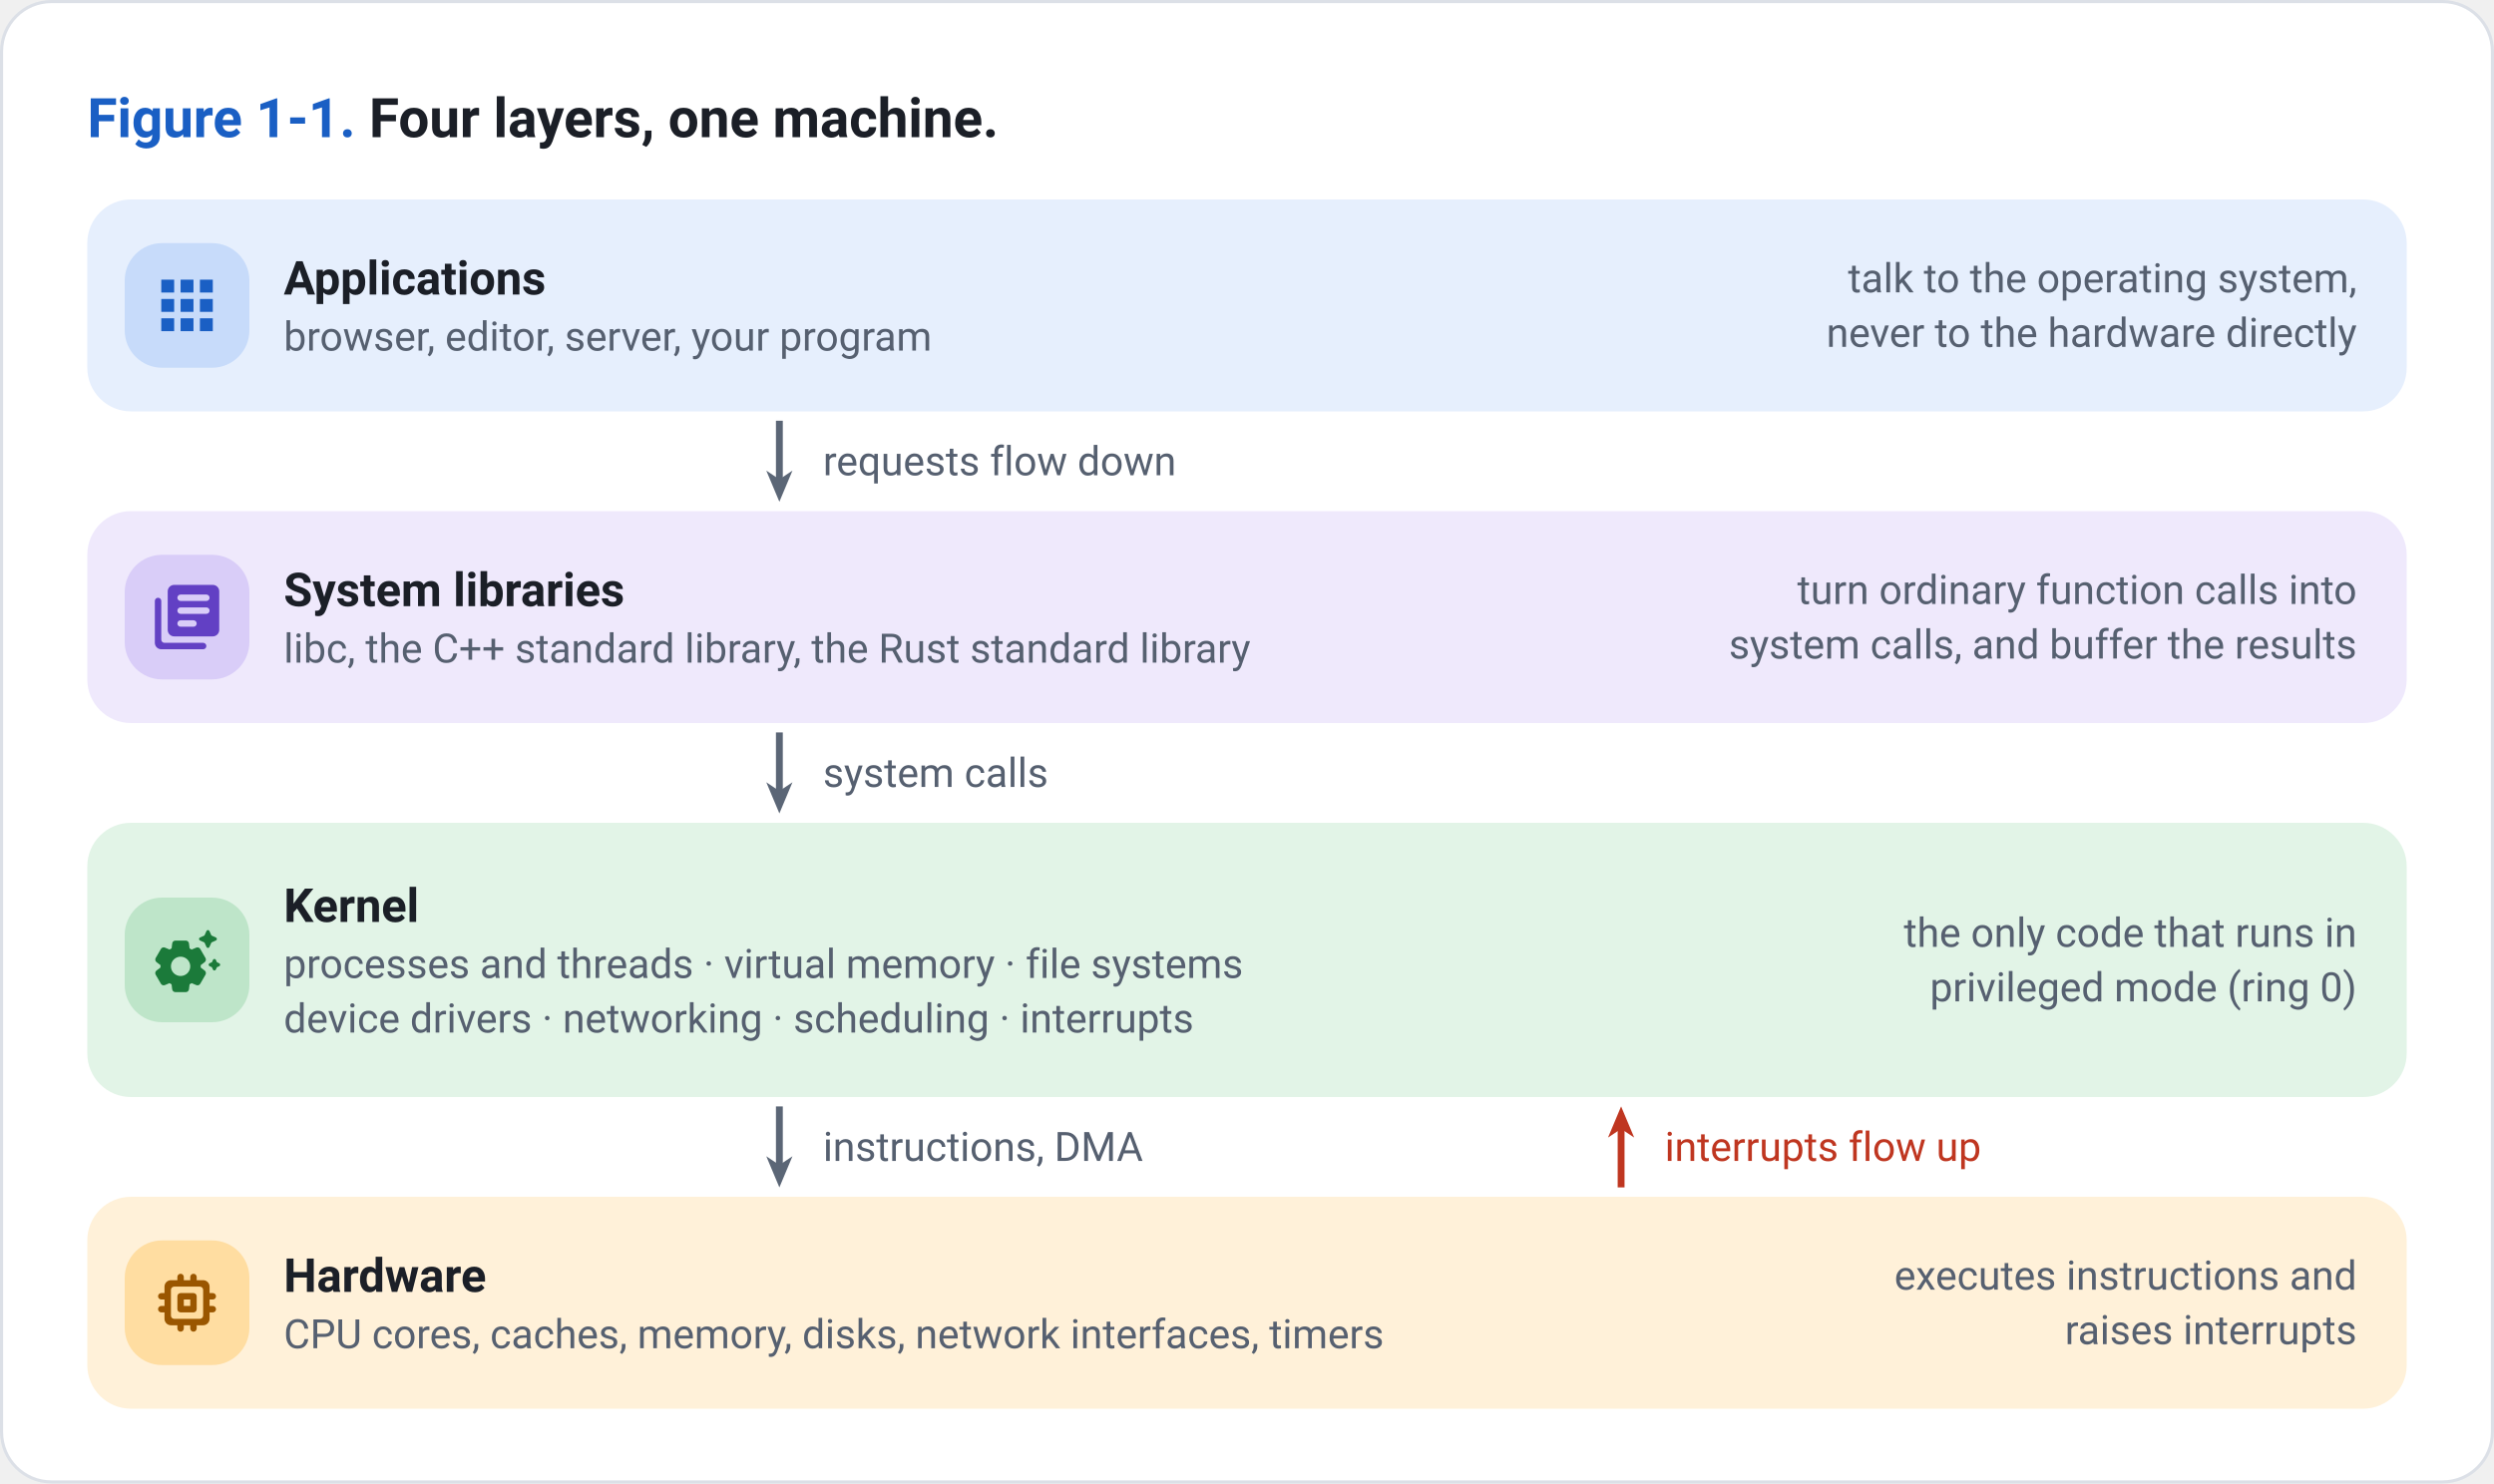
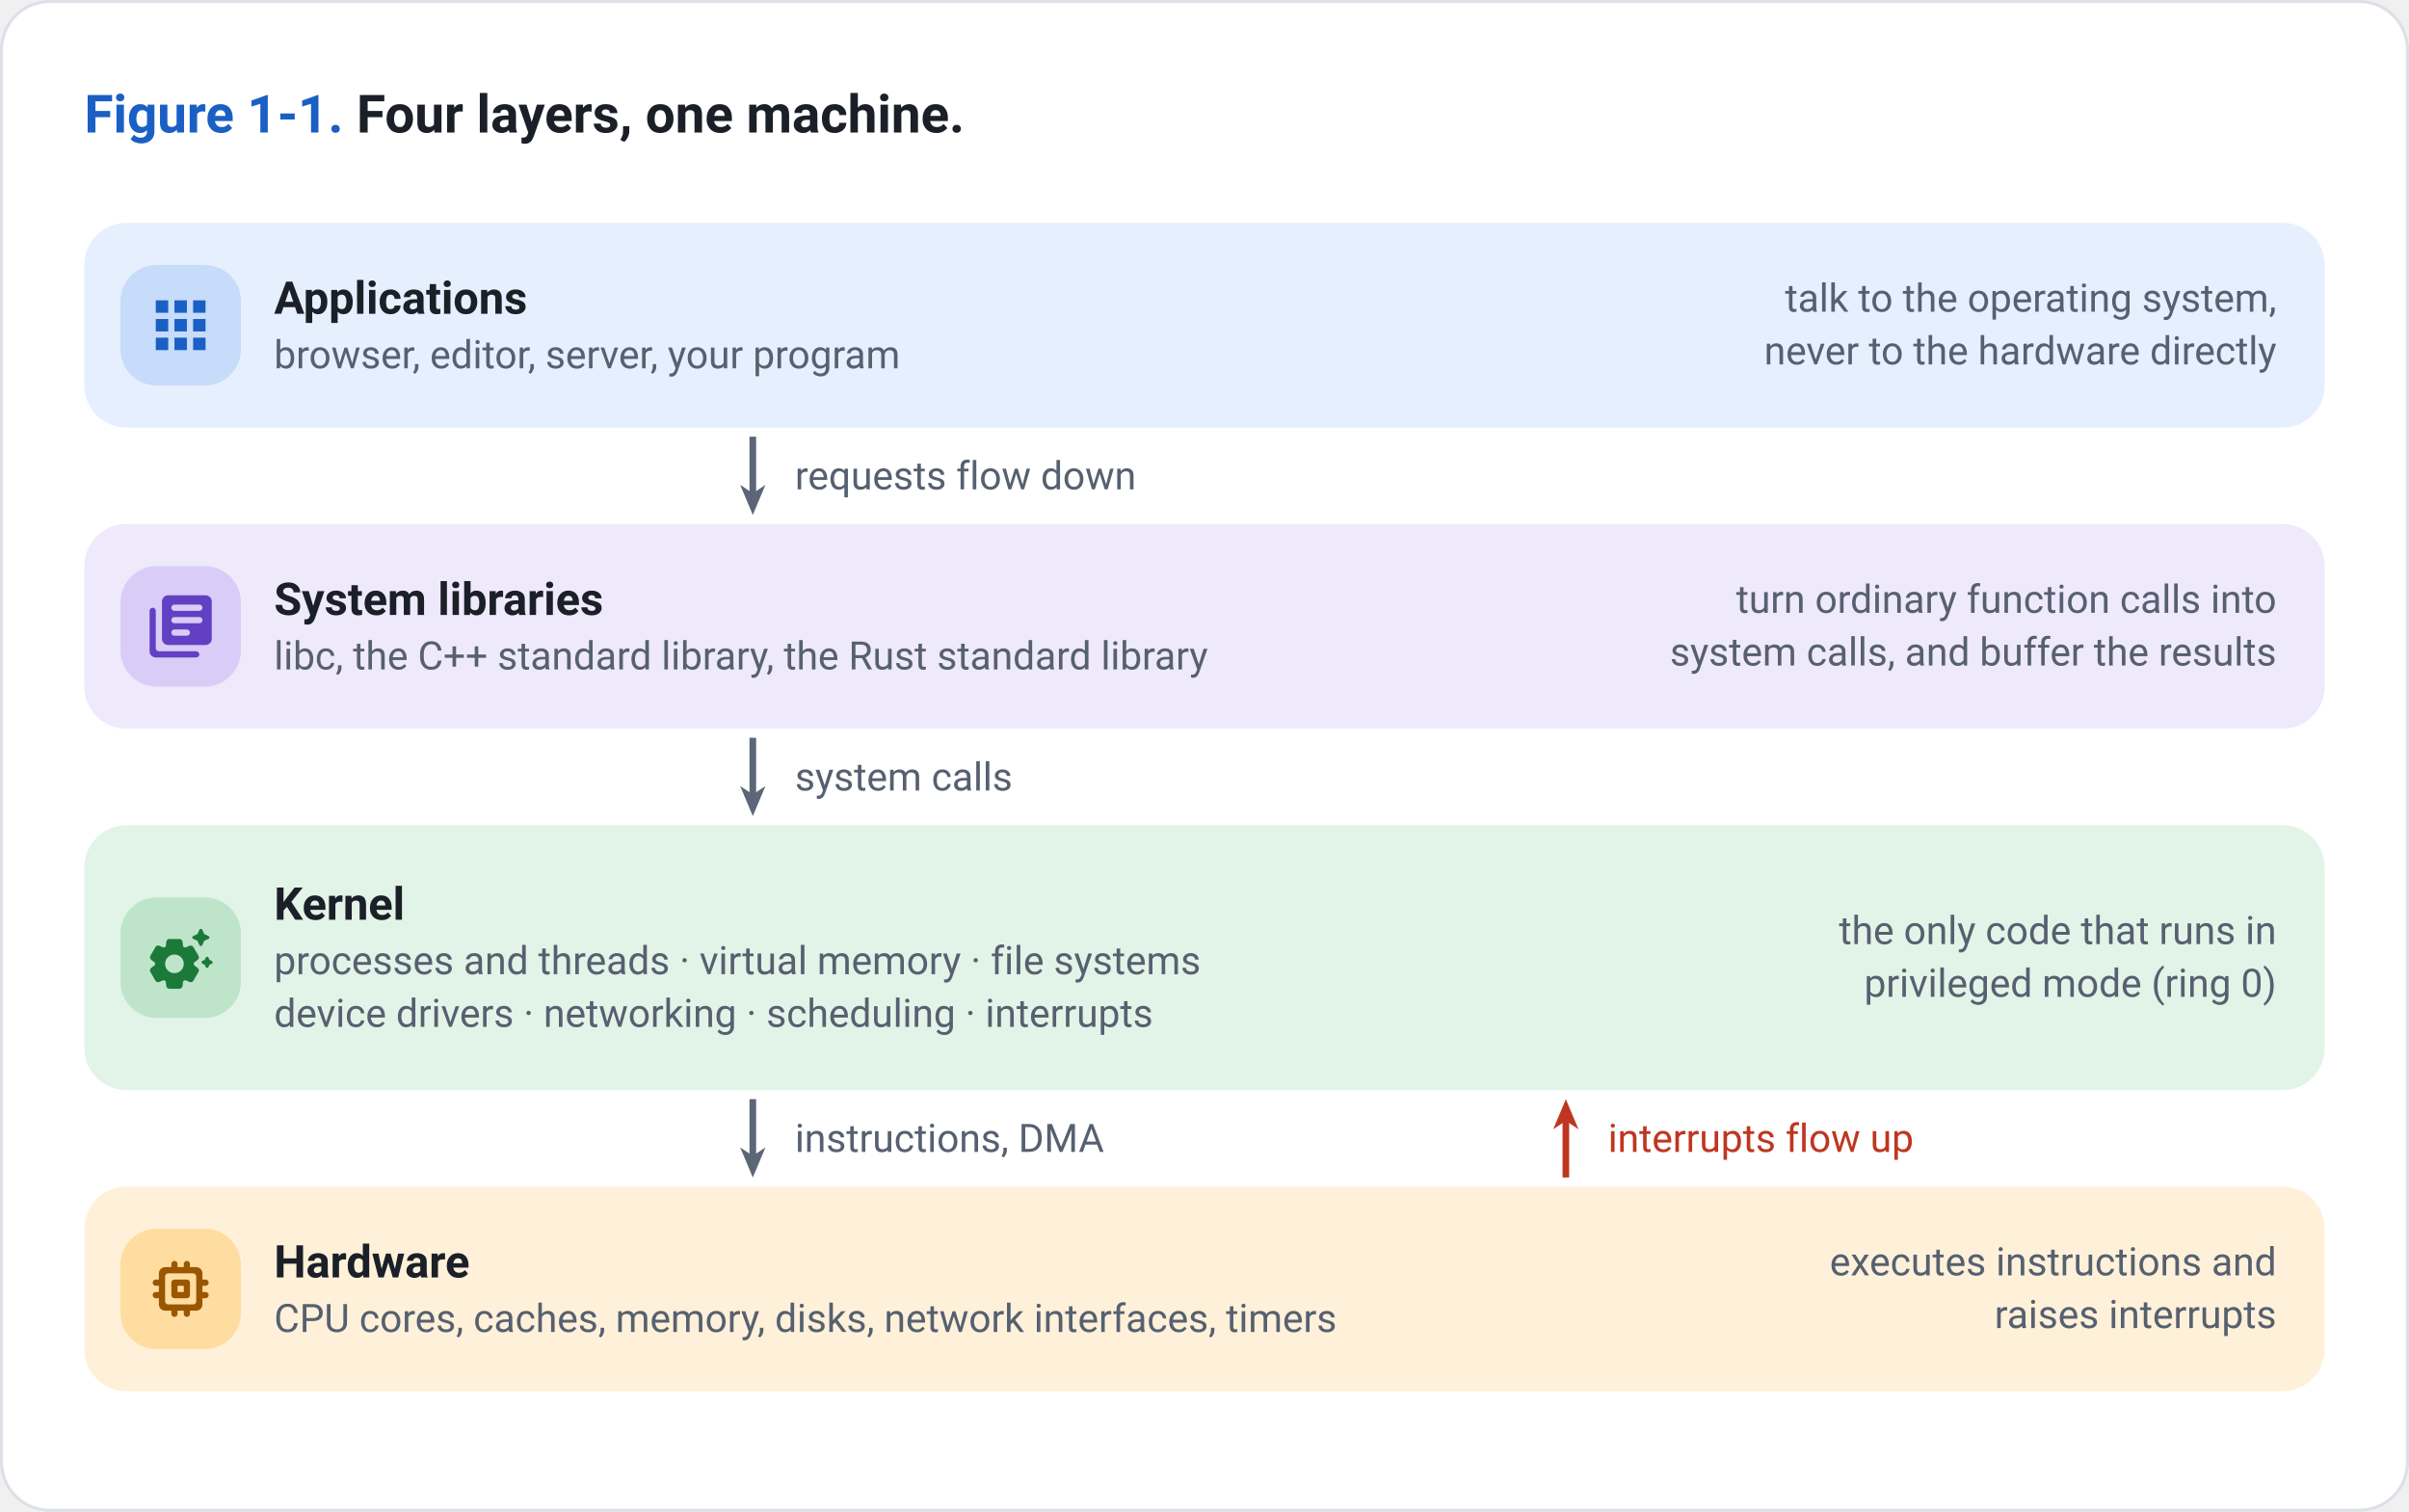
- <svg xmlns="http://www.w3.org/2000/svg" viewBox="0 0 800 476" width="800" height="476">
+ <svg xmlns="http://www.w3.org/2000/svg" viewBox="0 0 800 502" width="800" height="502">
  <style>
    text { font-family: -apple-system, BlinkMacSystemFont, "Segoe UI", Roboto, "Helvetica Neue", Arial, sans-serif; fill: #1B1F27; }
    .paper { fill: #FFFFFF; }
    .frame { fill: #FFFFFF; stroke: #DCE0E7; stroke-width: 1; }
    .card { fill: #FFFFFF; }
    .hair { stroke: #DCE0E7; stroke-width: 1.2; fill: none; }
    .muted { fill: #566070; }
    .ink { fill: #1B1F27; }
    .title { font-size: 17.5px; font-weight: 650; }
    .head { font-size: 15.5px; font-weight: 650; }
    .name { font-size: 15px; font-weight: 650; }
    .body { font-size: 13.5px; }
    .sub { font-size: 13px; }
    .mono { font-size: 12.5px; font-family: "SF Mono", SFMono-Regular, ui-monospace, Menlo, Consolas, monospace; }
    .monob { font-size: 12.5px; font-weight: 650; font-family: "SF Mono", SFMono-Regular, ui-monospace, Menlo, Consolas, monospace; }
    .small { font-size: 12px; }
    .note { font-size: 13.5px; }
    .noteb { font-size: 13.5px; font-weight: 650; }
    .sub, .small, .note { fill: #566070; }
    .c-blue { fill: #E6EFFD; }
    .m-blue { fill: #C7DBFA; }
    .a-blue { fill: #1A5FC4; }
    .t-blue { fill: #1A5FC4; }
    .w-blue { stroke: #1A5FC4; fill: none; stroke-linecap: butt; stroke-linejoin: round; }
    .o-blue { stroke: #1A5FC4; fill: none; stroke-width: 1.5; }
    .h-blue { stroke: #1A5FC4; stroke-width: 1.4; }
    .c-green { fill: #E2F4E7; }
    .m-green { fill: #BEE5C9; }
    .a-green { fill: #1B7A3A; }
    .t-green { fill: #1B7A3A; }
    .w-green { stroke: #1B7A3A; fill: none; stroke-linecap: butt; stroke-linejoin: round; }
    .o-green { stroke: #1B7A3A; fill: none; stroke-width: 1.5; }
    .h-green { stroke: #1B7A3A; stroke-width: 1.4; }
    .c-amber { fill: #FFF1D9; }
    .m-amber { fill: #FFDDA1; }
    .a-amber { fill: #9A5600; }
    .t-amber { fill: #9A5600; }
    .w-amber { stroke: #9A5600; fill: none; stroke-linecap: butt; stroke-linejoin: round; }
    .o-amber { stroke: #9A5600; fill: none; stroke-width: 1.5; }
    .h-amber { stroke: #9A5600; stroke-width: 1.4; }
    .c-red { fill: #FDE8E4; }
    .m-red { fill: #F8C8BF; }
    .a-red { fill: #BF3620; }
    .t-red { fill: #BF3620; }
    .w-red { stroke: #BF3620; fill: none; stroke-linecap: butt; stroke-linejoin: round; }
    .o-red { stroke: #BF3620; fill: none; stroke-width: 1.5; }
    .h-red { stroke: #BF3620; stroke-width: 1.4; }
    .c-purple { fill: #EFE9FC; }
    .m-purple { fill: #D9CDF8; }
    .a-purple { fill: #6240C4; }
    .t-purple { fill: #6240C4; }
    .w-purple { stroke: #6240C4; fill: none; stroke-linecap: butt; stroke-linejoin: round; }
    .o-purple { stroke: #6240C4; fill: none; stroke-width: 1.5; }
    .h-purple { stroke: #6240C4; stroke-width: 1.4; }
    .c-teal { fill: #DDF3F1; }
    .m-teal { fill: #B3E3DE; }
    .a-teal { fill: #0E7168; }
    .t-teal { fill: #0E7168; }
    .w-teal { stroke: #0E7168; fill: none; stroke-linecap: butt; stroke-linejoin: round; }
    .o-teal { stroke: #0E7168; fill: none; stroke-width: 1.5; }
    .h-teal { stroke: #0E7168; stroke-width: 1.4; }
    .c-gray { fill: #EEF0F4; }
    .m-gray { fill: #D9DDE5; }
    .a-gray { fill: #566070; }
    .t-gray { fill: #566070; }
    .w-gray { stroke: #566070; fill: none; stroke-linecap: butt; stroke-linejoin: round; }
    .o-gray { stroke: #566070; fill: none; stroke-width: 1.5; }
    .h-gray { stroke: #566070; stroke-width: 1.4; }
    .c-wire { fill: #EEF0F4; }
    .m-wire { fill: #D9DDE5; }
    .a-wire { fill: #5B6676; }
    .t-wire { fill: #5B6676; }
    .w-wire { stroke: #5B6676; fill: none; stroke-linecap: butt; stroke-linejoin: round; }
    .o-wire { stroke: #5B6676; fill: none; stroke-width: 1.5; }
    .h-wire { stroke: #5B6676; stroke-width: 1.4; }
  </style>
  <defs>
    <filter id="lift" x="-10%" y="-15%" width="120%" height="140%">
      <feDropShadow dx="0" dy="1" stdDeviation="1.2" flood-color="#1B2430" flood-opacity="0.14" />
      <feDropShadow dx="0" dy="3" stdDeviation="4" flood-color="#1B2430" flood-opacity="0.10" />
    </filter>
  </defs>
-   <rect x="0.5" y="0.5" width="799" height="475" rx="16" class="frame" />
+   <rect x="0.5" y="0.5" width="799" height="501" rx="16" class="frame" />
  <text x="28" y="44" class="title">
    <tspan class="t-blue">Figure 1-1.</tspan> Four layers, one machine.</text>
-   <g transform="translate(0 64)">
+   <g transform="translate(0 74)">
    <rect x="28.0" y="0.0" width="744.0" height="68.0" rx="14" class="c-blue" />
    <rect x="40.0" y="14.0" width="40.0" height="40.0" rx="12" class="m-blue" />
    <g transform="translate(47.6 21.6) scale(1.033)" class="a-blue">
      <path d="M4 8h4V4H4v4zm6 12h4v-4h-4v4zm-6 0h4v-4H4v4zm0-6h4v-4H4v4zm6 0h4v-4h-4v4zm6-10v4h4V4h-4zm-6 4h4V4h-4v4zm6 6h4v-4h-4v4zm0 6h4v-4h-4v4z" />
    </g>
-     <text x="91.0" y="30.5" class="name" data-fit="91.0,764.0">Applications</text>
-     <text x="91.0" y="48.5" class="sub" data-fit="91.0,764.0">browser, editor, server, your program</text>
-     <text x="756.0" y="29.8" class="sub" text-anchor="end" data-fit="540.0,760.0">talk to the operating system,</text>
-     <text x="756.0" y="47.3" class="sub" text-anchor="end" data-fit="540.0,760.0">never to the hardware directly</text>
+     <text x="91.0" y="30.2" class="name" data-fit="91.0,764.0">Applications</text>
+     <text x="91.0" y="48.3" class="sub" data-fit="91.0,764.0">browser, editor, server, your program</text>
+     <text x="756.0" y="29.5" class="sub" text-anchor="end" data-fit="540.0,760.0">talk to the operating system,</text>
+     <text x="756.0" y="47.0" class="sub" text-anchor="end" data-fit="540.0,760.0">never to the hardware directly</text>
    <rect x="28.0" y="100.0" width="744.0" height="68.0" rx="14" class="c-purple" />
    <rect x="40.0" y="114.0" width="40.0" height="40.0" rx="12" class="m-purple" />
    <g transform="translate(47.6 121.6) scale(1.033)" class="a-purple">
      <path d="M3 6c-.55 0-1 .45-1 1v13c0 1.1.9 2 2 2h13c.55 0 1-.45 1-1s-.45-1-1-1H5c-.55 0-1-.45-1-1V7c0-.55-.45-1-1-1zm17-4H8c-1.1 0-2 .9-2 2v12c0 1.1.9 2 2 2h12c1.1 0 2-.9 2-2V4c0-1.1-.9-2-2-2zm-2 9h-8c-.55 0-1-.45-1-1s.45-1 1-1h8c.55 0 1 .45 1 1s-.45 1-1 1zm-4 4h-4c-.55 0-1-.45-1-1s.45-1 1-1h4c.55 0 1 .45 1 1s-.45 1-1 1zm4-8h-8c-.55 0-1-.45-1-1s.45-1 1-1h8c.55 0 1 .45 1 1s-.45 1-1 1z" />
    </g>
-     <text x="91.0" y="130.5" class="name" data-fit="91.0,764.0">System libraries</text>
-     <text x="91.0" y="148.6" class="sub" data-fit="91.0,764.0">libc, the C++ standard library, the Rust standard library</text>
-     <text x="756.0" y="129.8" class="sub" text-anchor="end" data-fit="540.0,760.0">turn ordinary function calls into</text>
-     <text x="756.0" y="147.3" class="sub" text-anchor="end" data-fit="540.0,760.0">system calls, and buffer the results</text>
+     <text x="91.0" y="130.2" class="name" data-fit="91.0,764.0">System libraries</text>
+     <text x="91.0" y="148.3" class="sub" data-fit="91.0,764.0">libc, the C++ standard library, the Rust standard library</text>
+     <text x="756.0" y="129.5" class="sub" text-anchor="end" data-fit="540.0,760.0">turn ordinary function calls into</text>
+     <text x="756.0" y="147.0" class="sub" text-anchor="end" data-fit="540.0,760.0">system calls, and buffer the results</text>
    <rect x="28.0" y="200.0" width="744.0" height="88.0" rx="14" class="c-green" />
    <rect x="40.0" y="224.0" width="40.0" height="40.0" rx="12" class="m-green" />
    <g transform="translate(47.6 231.6) scale(1.033)" class="a-green">
      <path d="m18.04 7.99-.63-1.4-1.4-.63a.5.5 0 0 1 0-.91l1.4-.63.63-1.4a.5.5 0 0 1 .91 0l.63 1.4 1.4.63a.5.5 0 0 1 0 .91l-1.4.63-.63 1.4c-.17.39-.73.39-.91 0zm3.24 4.73-.32-.72a.5.5 0 0 0-.91 0l-.32.72-.73.32a.5.5 0 0 0 0 .91l.72.32.32.73a.5.5 0 0 0 .91 0l.32-.72.73-.32a.5.5 0 0 0 0-.91l-.72-.33zm-5.04 1.65 1.23.93c.4.3.51.86.26 1.3l-1.62 2.8c-.25.44-.79.62-1.25.42l-1.43-.6c-.2.13-.42.26-.64.37l-.19 1.54c-.06.5-.49.88-.99.88H8.38c-.5 0-.93-.38-.99-.88l-.19-1.54c-.22-.11-.43-.23-.64-.37l-1.43.6c-.46.2-1 .02-1.25-.42l-1.62-2.8c-.25-.44-.14-.99.26-1.3l1.23-.93V14c0-.12 0-.25.01-.37l-1.23-.93c-.4-.3-.51-.86-.26-1.3l1.62-2.8c.25-.44.79-.62 1.25-.42l1.43.6c.2-.13.42-.26.64-.37l.19-1.54c.05-.49.48-.87.98-.87h3.23c.5 0 .93.38.99.88l.19 1.54c.22.11.43.23.64.37l1.43-.6c.46-.2 1-.02 1.25.42l1.62 2.8c.25.44.14.99-.26 1.3l-1.23.93c.01.12.01.24.01.37s0 .24-.01.36zM13 14c0-1.66-1.34-3-3-3s-3 1.34-3 3 1.34 3 3 3 3-1.34 3-3z" />
    </g>
-     <text x="91.0" y="231.8" class="name" data-fit="91.0,764.0">Kernel</text>
-     <text x="91.0" y="249.8" class="sub" data-fit="91.0,764.0">processes and threads · virtual memory · file systems</text>
-     <text x="91.0" y="267.3" class="sub" data-fit="91.0,764.0">device drivers · networking · scheduling · interrupts</text>
-     <text x="756.0" y="239.8" class="sub" text-anchor="end" data-fit="540.0,760.0">the only code that runs in</text>
-     <text x="756.0" y="257.3" class="sub" text-anchor="end" data-fit="540.0,760.0">privileged mode (ring 0)</text>
+     <text x="91.0" y="231.4" class="name" data-fit="91.0,764.0">Kernel</text>
+     <text x="91.0" y="249.5" class="sub" data-fit="91.0,764.0">processes and threads · virtual memory · file systems</text>
+     <text x="91.0" y="267.0" class="sub" data-fit="91.0,764.0">device drivers · networking · scheduling · interrupts</text>
+     <text x="756.0" y="239.5" class="sub" text-anchor="end" data-fit="540.0,760.0">the only code that runs in</text>
+     <text x="756.0" y="257.0" class="sub" text-anchor="end" data-fit="540.0,760.0">privileged mode (ring 0)</text>
    <rect x="28.0" y="320.0" width="744.0" height="68.0" rx="14" class="c-amber" />
    <rect x="40.0" y="334.0" width="40.0" height="40.0" rx="12" class="m-amber" />
    <g transform="translate(47.6 341.6) scale(1.033)" class="a-amber">
      <path d="M14 9h-4c-.55 0-1 .45-1 1v4c0 .55.45 1 1 1h4c.55 0 1-.45 1-1v-4c0-.55-.45-1-1-1zm-1 4h-2v-2h2v2zm8-3c0-.55-.45-1-1-1h-1V7c0-1.1-.9-2-2-2h-2V4c0-.55-.45-1-1-1s-1 .45-1 1v1h-2V4c0-.55-.45-1-1-1s-1 .45-1 1v1H7c-1.1 0-2 .9-2 2v2H4c-.55 0-1 .45-1 1s.45 1 1 1h1v2H4c-.55 0-1 .45-1 1s.45 1 1 1h1v2c0 1.1.9 2 2 2h2v1c0 .55.45 1 1 1s1-.45 1-1v-1h2v1c0 .55.45 1 1 1s1-.45 1-1v-1h2c1.1 0 2-.9 2-2v-2h1c.55 0 1-.45 1-1s-.45-1-1-1h-1v-2h1c.55 0 1-.45 1-1zm-5 7H8c-.55 0-1-.45-1-1V8c0-.55.45-1 1-1h8c.55 0 1 .45 1 1v8c0 .55-.45 1-1 1z" />
    </g>
-     <text x="91.0" y="350.5" class="name" data-fit="91.0,764.0">Hardware</text>
-     <text x="91.0" y="368.6" class="sub" data-fit="91.0,764.0">CPU cores, caches, memory, disks, network interfaces, timers</text>
-     <text x="756.0" y="349.8" class="sub" text-anchor="end" data-fit="540.0,760.0">executes instructions and</text>
-     <text x="756.0" y="367.3" class="sub" text-anchor="end" data-fit="540.0,760.0">raises interrupts</text>
+     <text x="91.0" y="350.2" class="name" data-fit="91.0,764.0">Hardware</text>
+     <text x="91.0" y="368.3" class="sub" data-fit="91.0,764.0">CPU cores, caches, memory, disks, network interfaces, timers</text>
+     <text x="756.0" y="349.5" class="sub" text-anchor="end" data-fit="540.0,760.0">executes instructions and</text>
+     <text x="756.0" y="367.0" class="sub" text-anchor="end" data-fit="540.0,760.0">raises interrupts</text>
    <polygon points="250.0,97.0 245.8,87.0 250.0,89.8 254.2,87.0" class="a-wire" />
    <path d="M250.0,71.0 L250.0,90.0" class="w-wire" stroke-width="2.2" />
    <text x="264.0" y="88.5" class="sub">requests flow down</text>
    <polygon points="250.0,197.0 245.8,187.0 250.0,189.8 254.2,187.0" class="a-wire" />
    <path d="M250.0,171.0 L250.0,190.0" class="w-wire" stroke-width="2.2" />
    <text x="264.0" y="188.5" class="sub">system calls</text>
    <polygon points="250.0,317.0 245.8,307.0 250.0,309.8 254.2,307.0" class="a-wire" />
    <path d="M250.0,291.0 L250.0,310.0" class="w-wire" stroke-width="2.2" />
    <text x="264.0" y="308.5" class="sub">instructions, DMA</text>
    <polygon points="520.0,291.0 524.2,301.0 520.0,298.2 515.8,301.0" class="a-red" />
    <path d="M520.0,317.0 L520.0,298.0" class="w-red" stroke-width="2.2" />
    <text x="534.0" y="308.5" class="sub t-red">interrupts flow up</text>
  </g>
</svg>
